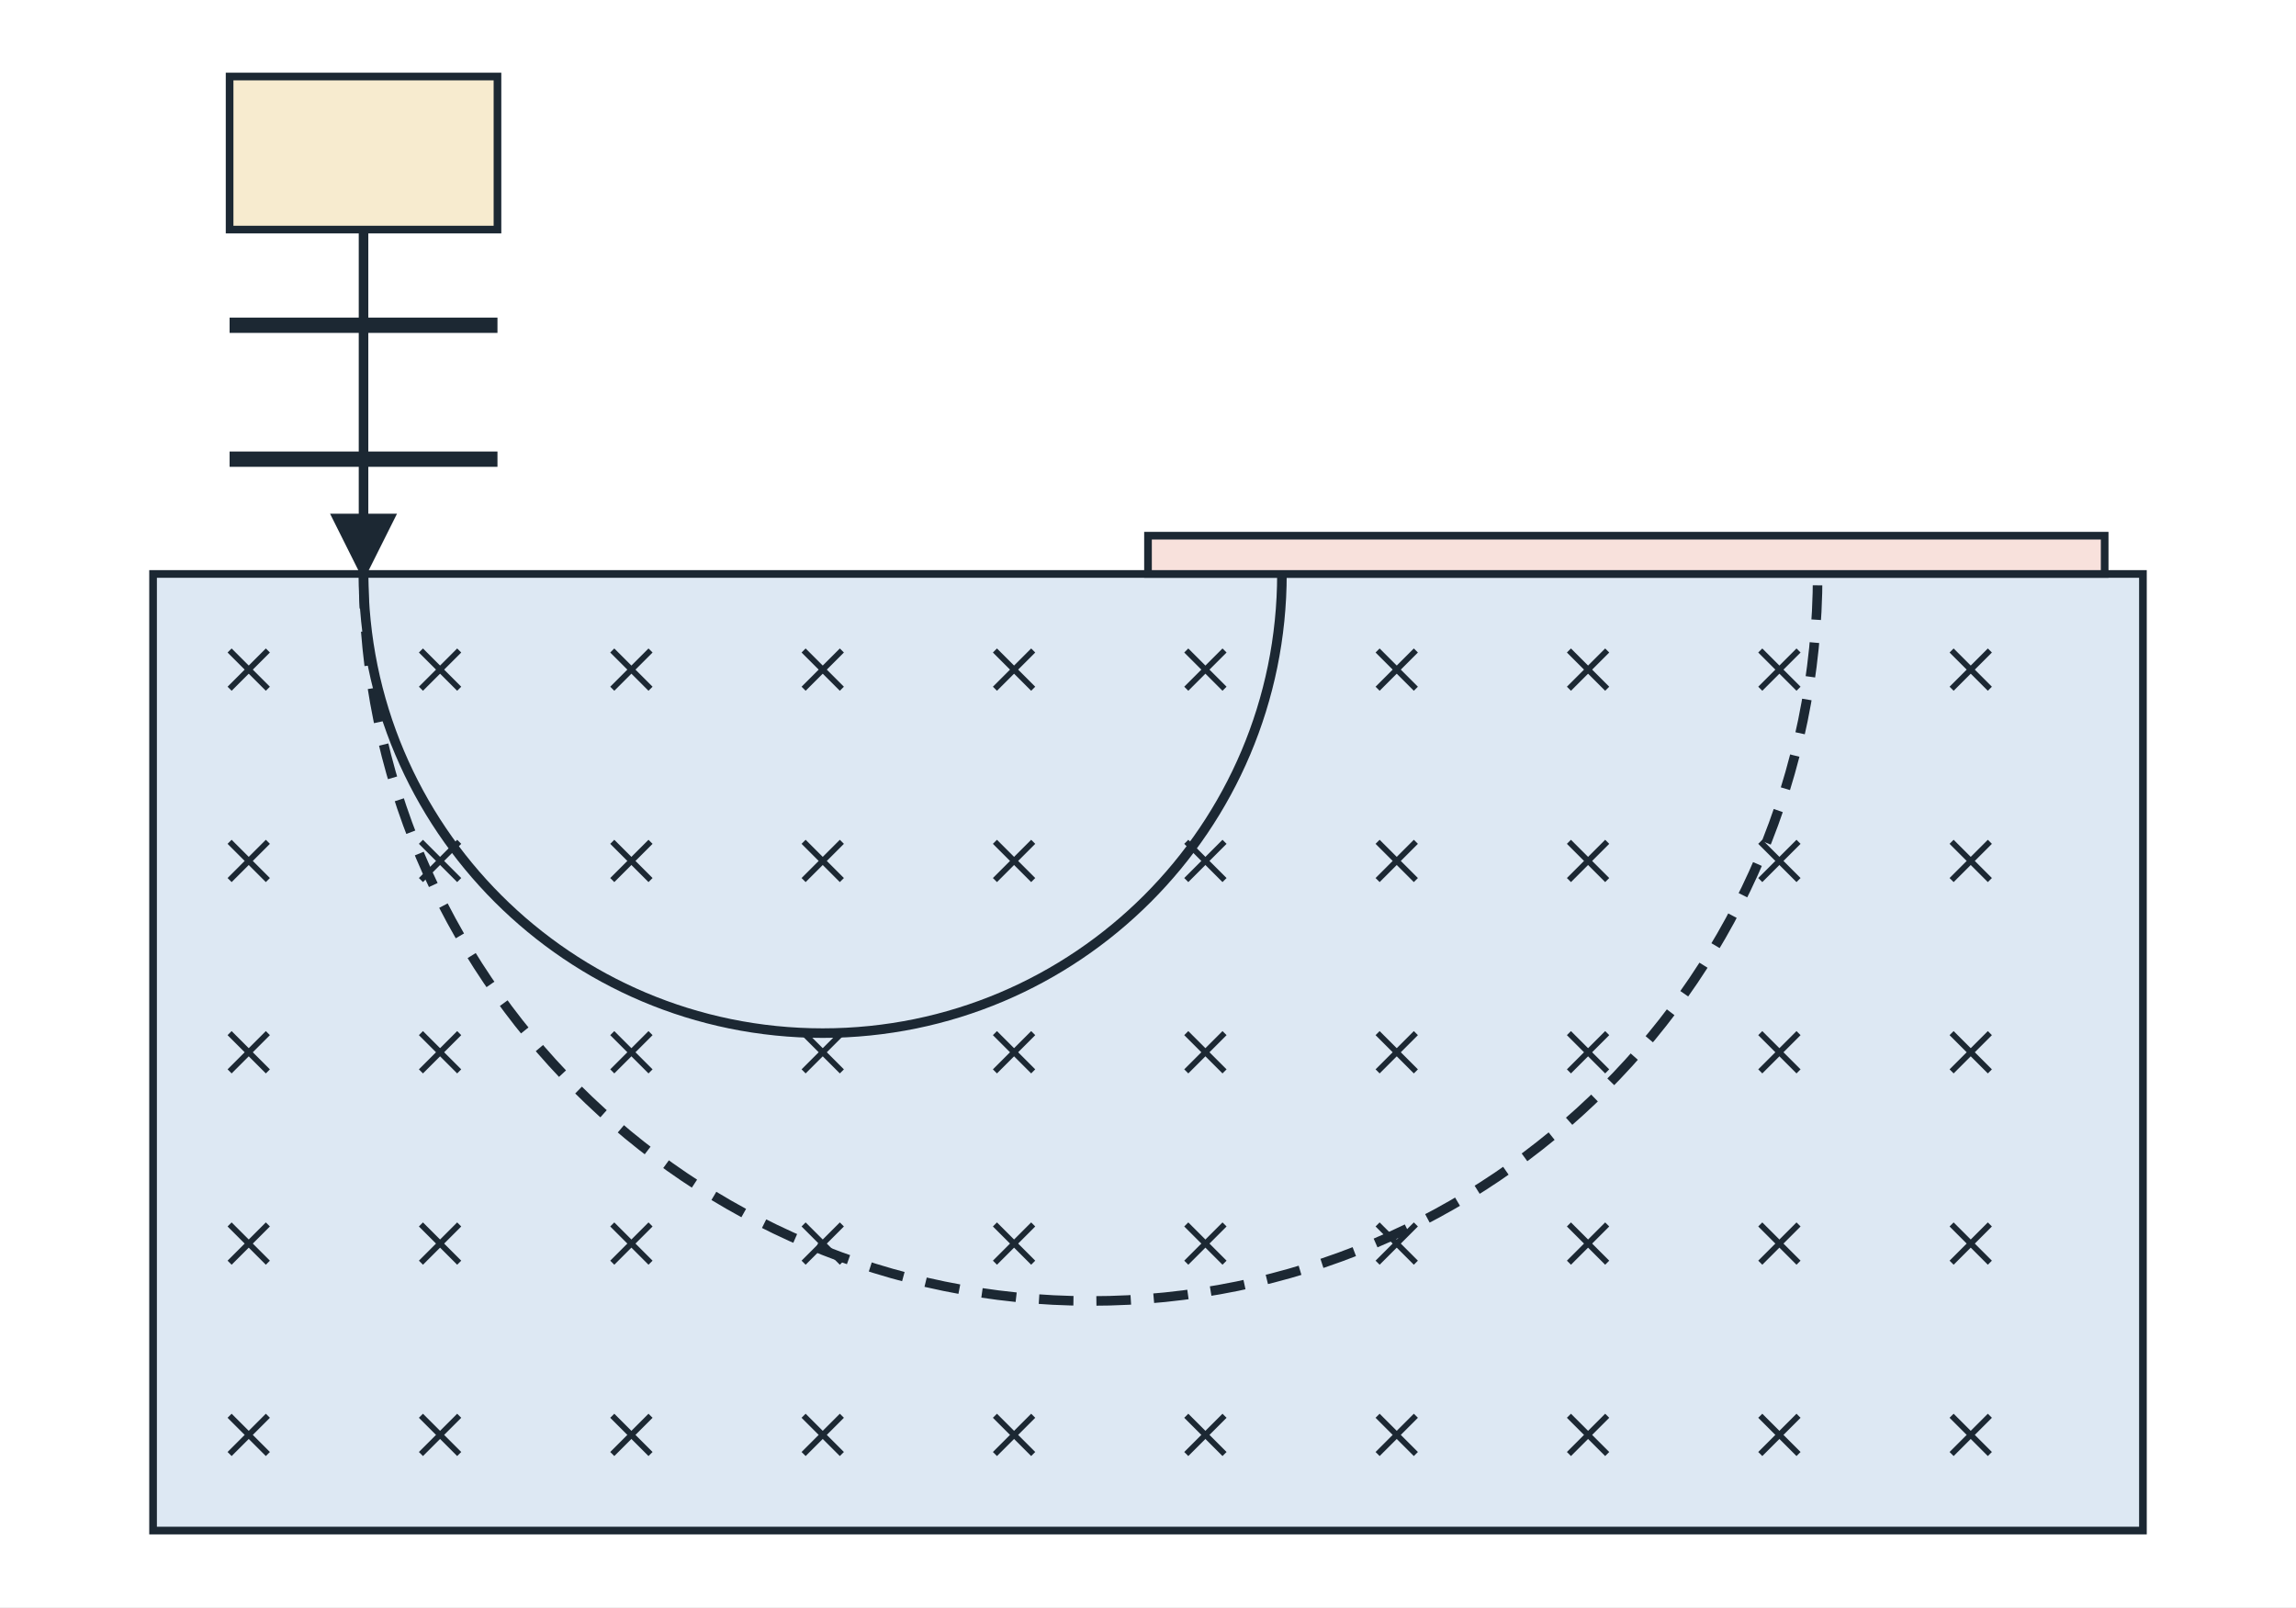
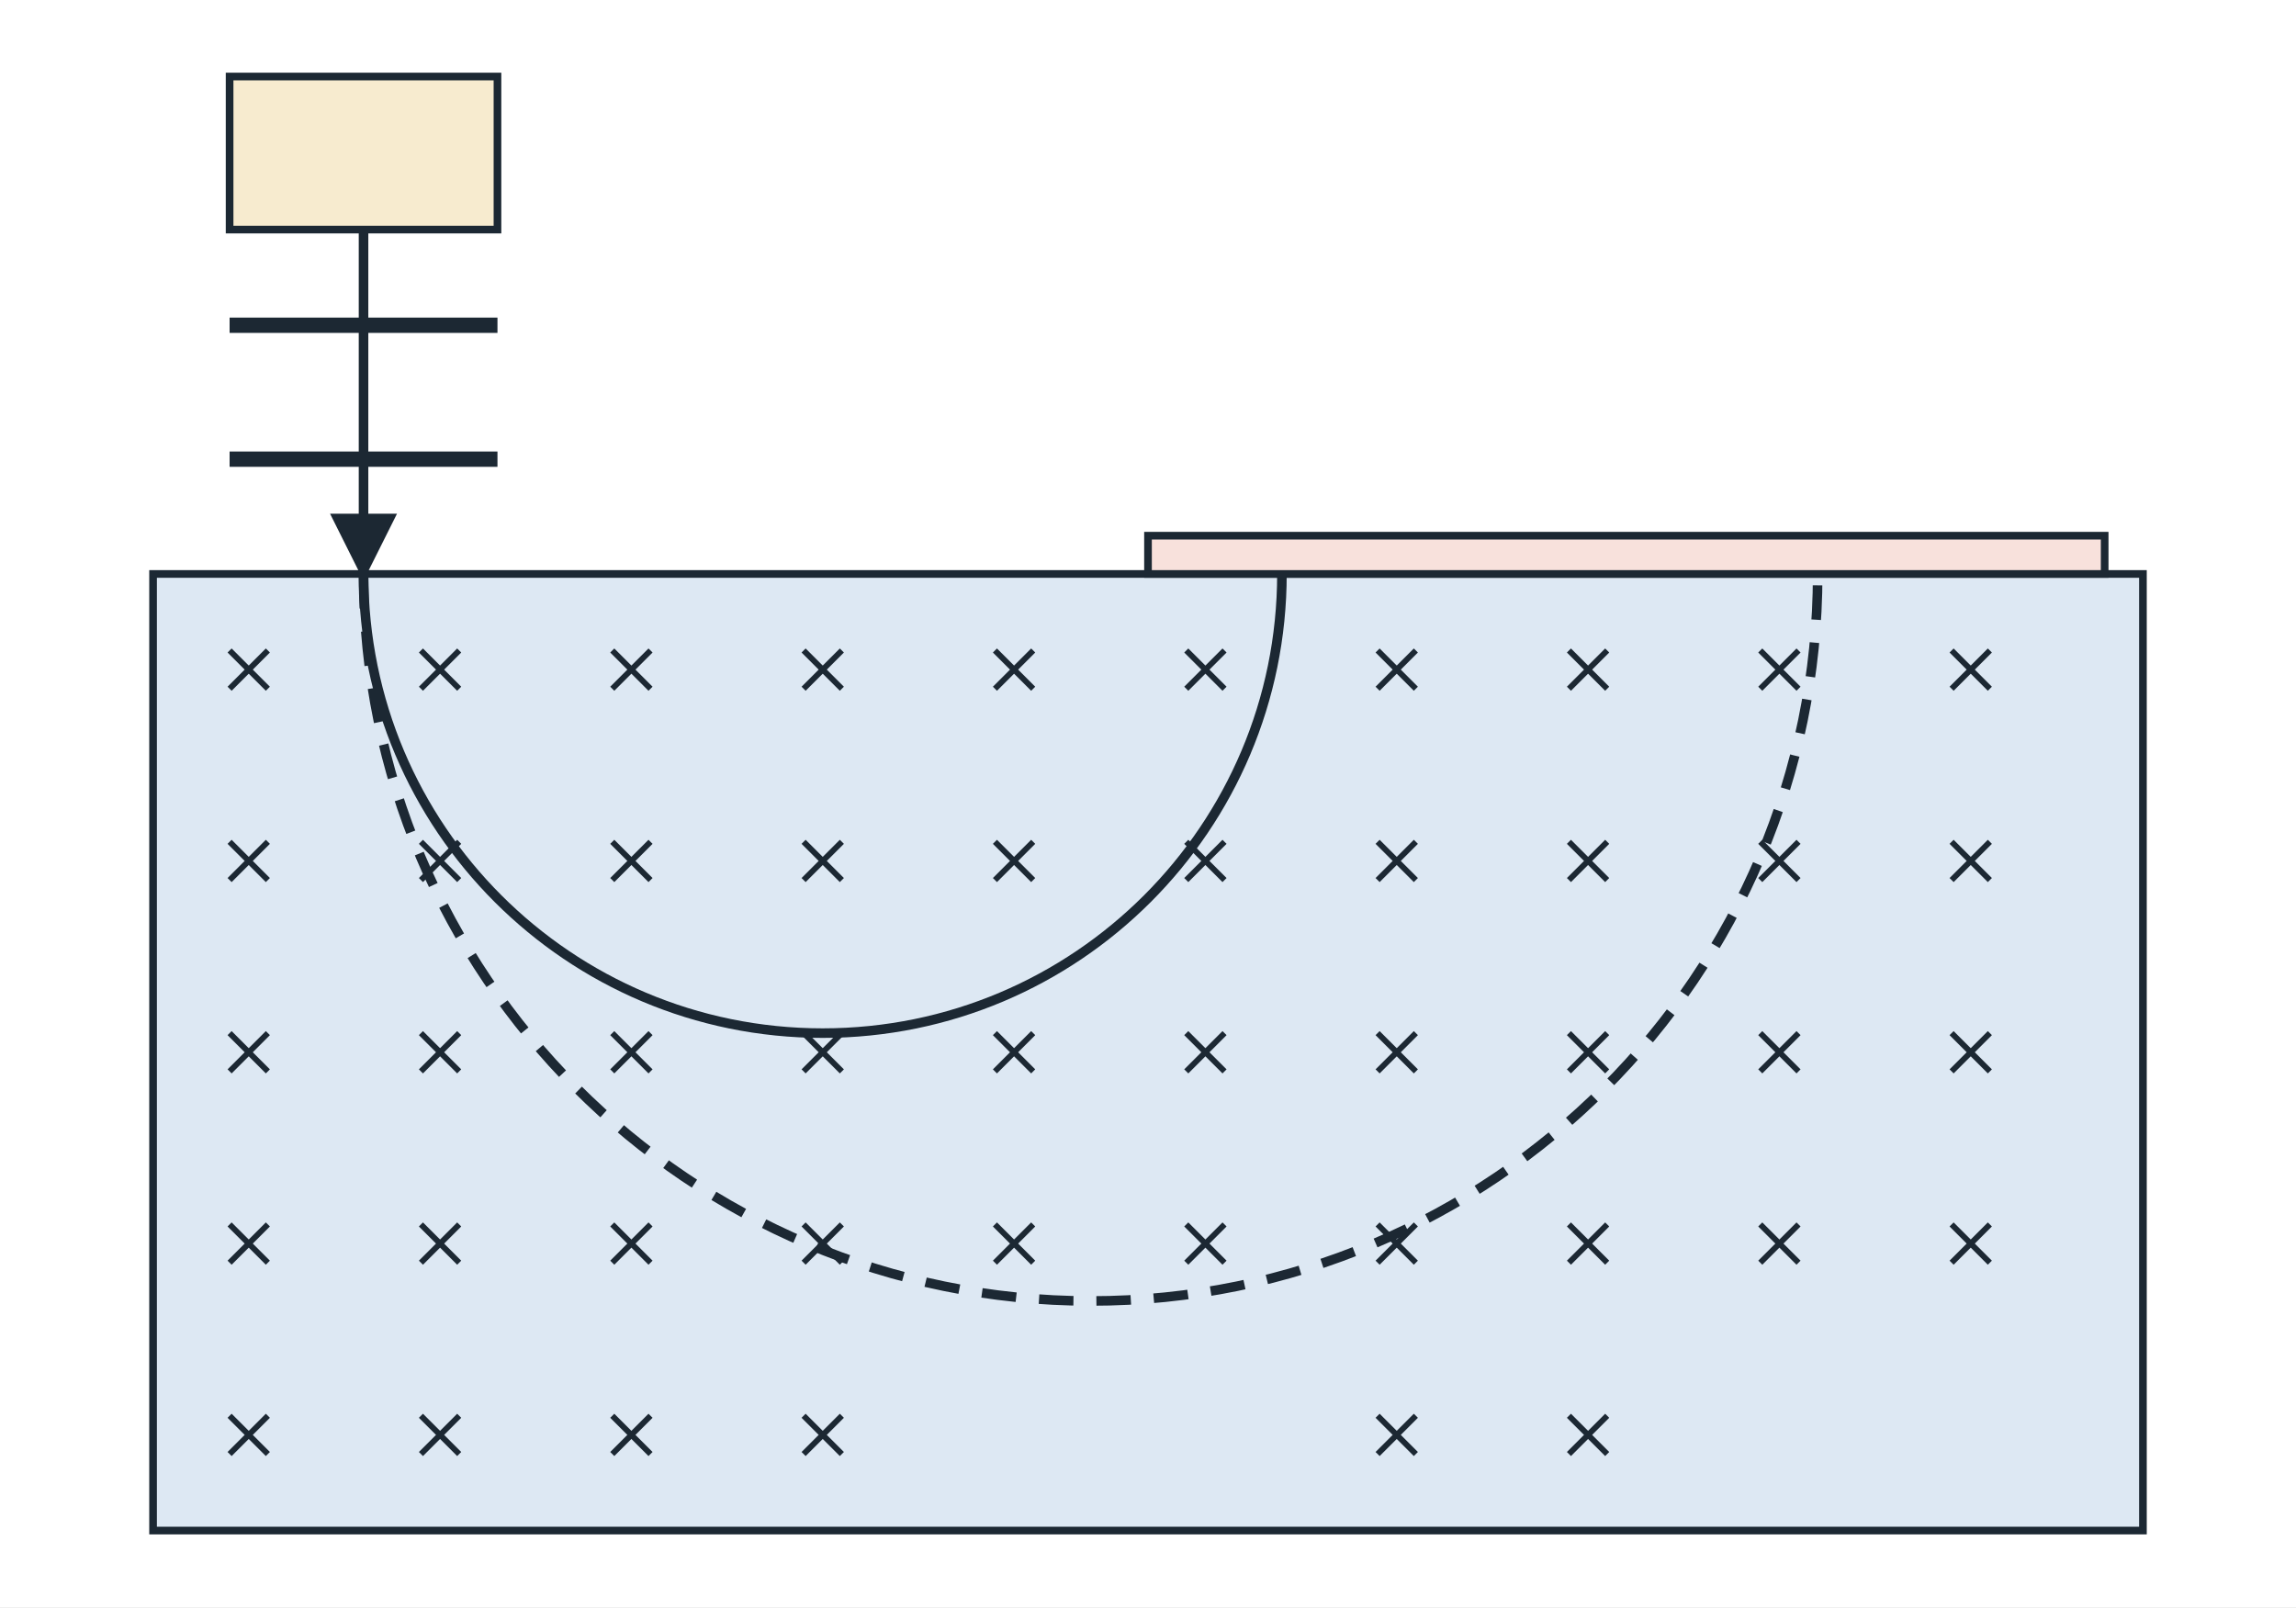
<svg xmlns="http://www.w3.org/2000/svg" viewBox="0 0 600 420" width="600" height="420" role="img">
  <defs>
    <marker id="ah" viewBox="0 0 10 10" refX="9" refY="5" markerWidth="7" markerHeight="7" orient="auto-start-reverse">
      <path d="M0 0 L10 5 L0 10 z" fill="#1c2833" />
    </marker>
  </defs>
  <rect x="0" y="0" width="600" height="420" fill="#ffffff" />
  <rect x="40" y="150" width="520" height="250" rx="0" fill="#dde8f3" stroke="#1c2833" stroke-width="2" />
  <line x1="60.0" y1="170.0" x2="70.0" y2="180.0" stroke="#1c2833" stroke-width="1.5" />
  <line x1="60.0" y1="180.0" x2="70.0" y2="170.0" stroke="#1c2833" stroke-width="1.5" />
  <line x1="60.0" y1="220.0" x2="70.0" y2="230.0" stroke="#1c2833" stroke-width="1.5" />
  <line x1="60.0" y1="230.0" x2="70.0" y2="220.0" stroke="#1c2833" stroke-width="1.5" />
  <line x1="60.0" y1="270.0" x2="70.0" y2="280.0" stroke="#1c2833" stroke-width="1.5" />
  <line x1="60.0" y1="280.0" x2="70.0" y2="270.0" stroke="#1c2833" stroke-width="1.5" />
  <line x1="60.0" y1="320.0" x2="70.0" y2="330.0" stroke="#1c2833" stroke-width="1.5" />
  <line x1="60.0" y1="330.0" x2="70.0" y2="320.0" stroke="#1c2833" stroke-width="1.5" />
  <line x1="60.0" y1="370.0" x2="70.0" y2="380.0" stroke="#1c2833" stroke-width="1.5" />
  <line x1="60.0" y1="380.0" x2="70.0" y2="370.0" stroke="#1c2833" stroke-width="1.5" />
  <line x1="110.0" y1="170.0" x2="120.0" y2="180.0" stroke="#1c2833" stroke-width="1.5" />
  <line x1="110.0" y1="180.0" x2="120.0" y2="170.0" stroke="#1c2833" stroke-width="1.5" />
  <line x1="110.0" y1="220.0" x2="120.0" y2="230.0" stroke="#1c2833" stroke-width="1.5" />
  <line x1="110.0" y1="230.0" x2="120.0" y2="220.0" stroke="#1c2833" stroke-width="1.5" />
  <line x1="110.0" y1="270.0" x2="120.0" y2="280.0" stroke="#1c2833" stroke-width="1.5" />
  <line x1="110.0" y1="280.0" x2="120.0" y2="270.0" stroke="#1c2833" stroke-width="1.5" />
  <line x1="110.0" y1="320.0" x2="120.0" y2="330.0" stroke="#1c2833" stroke-width="1.5" />
  <line x1="110.0" y1="330.0" x2="120.0" y2="320.0" stroke="#1c2833" stroke-width="1.5" />
  <line x1="110.0" y1="370.0" x2="120.0" y2="380.0" stroke="#1c2833" stroke-width="1.5" />
  <line x1="110.0" y1="380.0" x2="120.0" y2="370.0" stroke="#1c2833" stroke-width="1.5" />
  <line x1="160.0" y1="170.0" x2="170.0" y2="180.0" stroke="#1c2833" stroke-width="1.5" />
  <line x1="160.0" y1="180.0" x2="170.0" y2="170.0" stroke="#1c2833" stroke-width="1.5" />
  <line x1="160.0" y1="220.0" x2="170.0" y2="230.0" stroke="#1c2833" stroke-width="1.5" />
  <line x1="160.0" y1="230.0" x2="170.0" y2="220.0" stroke="#1c2833" stroke-width="1.5" />
  <line x1="160.0" y1="270.0" x2="170.0" y2="280.0" stroke="#1c2833" stroke-width="1.5" />
  <line x1="160.0" y1="280.0" x2="170.0" y2="270.0" stroke="#1c2833" stroke-width="1.5" />
  <line x1="160.0" y1="320.0" x2="170.0" y2="330.0" stroke="#1c2833" stroke-width="1.5" />
  <line x1="160.0" y1="330.0" x2="170.0" y2="320.0" stroke="#1c2833" stroke-width="1.5" />
  <line x1="160.0" y1="370.0" x2="170.0" y2="380.0" stroke="#1c2833" stroke-width="1.5" />
  <line x1="160.0" y1="380.0" x2="170.0" y2="370.0" stroke="#1c2833" stroke-width="1.5" />
  <line x1="210.0" y1="170.0" x2="220.0" y2="180.0" stroke="#1c2833" stroke-width="1.5" />
  <line x1="210.0" y1="180.0" x2="220.0" y2="170.0" stroke="#1c2833" stroke-width="1.5" />
  <line x1="210.0" y1="220.0" x2="220.0" y2="230.0" stroke="#1c2833" stroke-width="1.5" />
  <line x1="210.0" y1="230.0" x2="220.0" y2="220.0" stroke="#1c2833" stroke-width="1.5" />
  <line x1="210.0" y1="270.0" x2="220.0" y2="280.0" stroke="#1c2833" stroke-width="1.5" />
  <line x1="210.0" y1="280.0" x2="220.0" y2="270.0" stroke="#1c2833" stroke-width="1.5" />
  <line x1="210.0" y1="320.0" x2="220.0" y2="330.0" stroke="#1c2833" stroke-width="1.5" />
  <line x1="210.0" y1="330.0" x2="220.0" y2="320.0" stroke="#1c2833" stroke-width="1.5" />
  <line x1="210.0" y1="370.0" x2="220.0" y2="380.0" stroke="#1c2833" stroke-width="1.5" />
  <line x1="210.0" y1="380.0" x2="220.0" y2="370.0" stroke="#1c2833" stroke-width="1.5" />
  <line x1="260.0" y1="170.0" x2="270.0" y2="180.0" stroke="#1c2833" stroke-width="1.5" />
  <line x1="260.0" y1="180.0" x2="270.0" y2="170.0" stroke="#1c2833" stroke-width="1.5" />
  <line x1="260.0" y1="220.0" x2="270.0" y2="230.0" stroke="#1c2833" stroke-width="1.5" />
  <line x1="260.0" y1="230.0" x2="270.0" y2="220.0" stroke="#1c2833" stroke-width="1.5" />
  <line x1="260.0" y1="270.0" x2="270.0" y2="280.0" stroke="#1c2833" stroke-width="1.5" />
  <line x1="260.0" y1="280.0" x2="270.0" y2="270.0" stroke="#1c2833" stroke-width="1.5" />
  <line x1="260.0" y1="320.0" x2="270.0" y2="330.0" stroke="#1c2833" stroke-width="1.5" />
  <line x1="260.0" y1="330.0" x2="270.0" y2="320.0" stroke="#1c2833" stroke-width="1.5" />
-   <line x1="260.0" y1="370.0" x2="270.0" y2="380.0" stroke="#1c2833" stroke-width="1.5" />
-   <line x1="260.0" y1="380.0" x2="270.0" y2="370.0" stroke="#1c2833" stroke-width="1.5" />
  <line x1="310.0" y1="170.0" x2="320.0" y2="180.0" stroke="#1c2833" stroke-width="1.5" />
  <line x1="310.0" y1="180.0" x2="320.0" y2="170.0" stroke="#1c2833" stroke-width="1.5" />
  <line x1="310.0" y1="220.0" x2="320.0" y2="230.0" stroke="#1c2833" stroke-width="1.5" />
  <line x1="310.0" y1="230.0" x2="320.0" y2="220.0" stroke="#1c2833" stroke-width="1.5" />
  <line x1="310.0" y1="270.0" x2="320.0" y2="280.0" stroke="#1c2833" stroke-width="1.5" />
  <line x1="310.0" y1="280.0" x2="320.0" y2="270.0" stroke="#1c2833" stroke-width="1.5" />
  <line x1="310.0" y1="320.0" x2="320.0" y2="330.0" stroke="#1c2833" stroke-width="1.5" />
  <line x1="310.0" y1="330.0" x2="320.0" y2="320.0" stroke="#1c2833" stroke-width="1.5" />
-   <line x1="310.0" y1="370.0" x2="320.0" y2="380.0" stroke="#1c2833" stroke-width="1.5" />
-   <line x1="310.0" y1="380.0" x2="320.0" y2="370.0" stroke="#1c2833" stroke-width="1.5" />
  <line x1="360.0" y1="170.0" x2="370.0" y2="180.0" stroke="#1c2833" stroke-width="1.5" />
  <line x1="360.0" y1="180.0" x2="370.0" y2="170.0" stroke="#1c2833" stroke-width="1.5" />
  <line x1="360.0" y1="220.0" x2="370.0" y2="230.0" stroke="#1c2833" stroke-width="1.5" />
  <line x1="360.0" y1="230.0" x2="370.0" y2="220.0" stroke="#1c2833" stroke-width="1.5" />
  <line x1="360.0" y1="270.0" x2="370.0" y2="280.0" stroke="#1c2833" stroke-width="1.5" />
  <line x1="360.0" y1="280.0" x2="370.0" y2="270.0" stroke="#1c2833" stroke-width="1.5" />
  <line x1="360.0" y1="320.0" x2="370.0" y2="330.0" stroke="#1c2833" stroke-width="1.5" />
  <line x1="360.0" y1="330.0" x2="370.0" y2="320.0" stroke="#1c2833" stroke-width="1.5" />
  <line x1="360.0" y1="370.0" x2="370.0" y2="380.0" stroke="#1c2833" stroke-width="1.5" />
  <line x1="360.0" y1="380.0" x2="370.0" y2="370.0" stroke="#1c2833" stroke-width="1.5" />
  <line x1="410.0" y1="170.0" x2="420.0" y2="180.0" stroke="#1c2833" stroke-width="1.5" />
  <line x1="410.0" y1="180.0" x2="420.0" y2="170.0" stroke="#1c2833" stroke-width="1.5" />
  <line x1="410.0" y1="220.0" x2="420.0" y2="230.0" stroke="#1c2833" stroke-width="1.5" />
  <line x1="410.0" y1="230.0" x2="420.0" y2="220.0" stroke="#1c2833" stroke-width="1.5" />
  <line x1="410.0" y1="270.0" x2="420.0" y2="280.0" stroke="#1c2833" stroke-width="1.5" />
  <line x1="410.0" y1="280.0" x2="420.0" y2="270.0" stroke="#1c2833" stroke-width="1.5" />
  <line x1="410.0" y1="320.0" x2="420.0" y2="330.0" stroke="#1c2833" stroke-width="1.5" />
  <line x1="410.0" y1="330.0" x2="420.0" y2="320.0" stroke="#1c2833" stroke-width="1.5" />
  <line x1="410.0" y1="370.0" x2="420.0" y2="380.0" stroke="#1c2833" stroke-width="1.5" />
  <line x1="410.0" y1="380.0" x2="420.0" y2="370.0" stroke="#1c2833" stroke-width="1.5" />
  <line x1="460.0" y1="170.0" x2="470.0" y2="180.0" stroke="#1c2833" stroke-width="1.5" />
  <line x1="460.0" y1="180.0" x2="470.0" y2="170.0" stroke="#1c2833" stroke-width="1.5" />
  <line x1="460.0" y1="220.0" x2="470.0" y2="230.0" stroke="#1c2833" stroke-width="1.5" />
  <line x1="460.0" y1="230.0" x2="470.0" y2="220.0" stroke="#1c2833" stroke-width="1.5" />
  <line x1="460.0" y1="270.0" x2="470.0" y2="280.0" stroke="#1c2833" stroke-width="1.5" />
  <line x1="460.0" y1="280.0" x2="470.0" y2="270.0" stroke="#1c2833" stroke-width="1.5" />
  <line x1="460.0" y1="320.0" x2="470.0" y2="330.0" stroke="#1c2833" stroke-width="1.5" />
  <line x1="460.0" y1="330.0" x2="470.0" y2="320.0" stroke="#1c2833" stroke-width="1.5" />
-   <line x1="460.0" y1="370.0" x2="470.0" y2="380.0" stroke="#1c2833" stroke-width="1.5" />
-   <line x1="460.0" y1="380.0" x2="470.0" y2="370.0" stroke="#1c2833" stroke-width="1.5" />
  <line x1="510.0" y1="170.0" x2="520.0" y2="180.0" stroke="#1c2833" stroke-width="1.5" />
  <line x1="510.0" y1="180.0" x2="520.0" y2="170.0" stroke="#1c2833" stroke-width="1.5" />
  <line x1="510.0" y1="220.0" x2="520.0" y2="230.0" stroke="#1c2833" stroke-width="1.5" />
  <line x1="510.0" y1="230.0" x2="520.0" y2="220.0" stroke="#1c2833" stroke-width="1.5" />
  <line x1="510.0" y1="270.0" x2="520.0" y2="280.0" stroke="#1c2833" stroke-width="1.5" />
  <line x1="510.0" y1="280.0" x2="520.0" y2="270.0" stroke="#1c2833" stroke-width="1.5" />
  <line x1="510.0" y1="320.0" x2="520.0" y2="330.0" stroke="#1c2833" stroke-width="1.5" />
  <line x1="510.0" y1="330.0" x2="520.0" y2="320.0" stroke="#1c2833" stroke-width="1.5" />
-   <line x1="510.0" y1="370.0" x2="520.0" y2="380.0" stroke="#1c2833" stroke-width="1.5" />
-   <line x1="510.0" y1="380.0" x2="520.0" y2="370.0" stroke="#1c2833" stroke-width="1.5" />
  <rect x="60" y="20" width="70" height="40" rx="0" fill="#f7ebcf" stroke="#1c2833" stroke-width="2" />
  <line x1="60.0" y1="85.0" x2="130.0" y2="85.0" stroke="#1c2833" stroke-width="4" />
  <line x1="60.0" y1="120.0" x2="130.0" y2="120.0" stroke="#1c2833" stroke-width="4" />
  <line x1="95.0" y1="60.0" x2="95.0" y2="150.0" stroke="#1c2833" stroke-width="2.5" marker-end="url(#ah)" />
  <rect x="300" y="140" width="250" height="10" rx="0" fill="#f8e1dc" stroke="#1c2833" stroke-width="2" />
  <path d="M95 150 A120 120 0 0 0 335 150" fill="none" stroke="#1c2833" stroke-width="2.5" />
  <path d="M95 150 A190 190 0 0 0 475 150" fill="none" stroke="#1c2833" stroke-width="2.5" stroke-dasharray="9 6" />
</svg>
